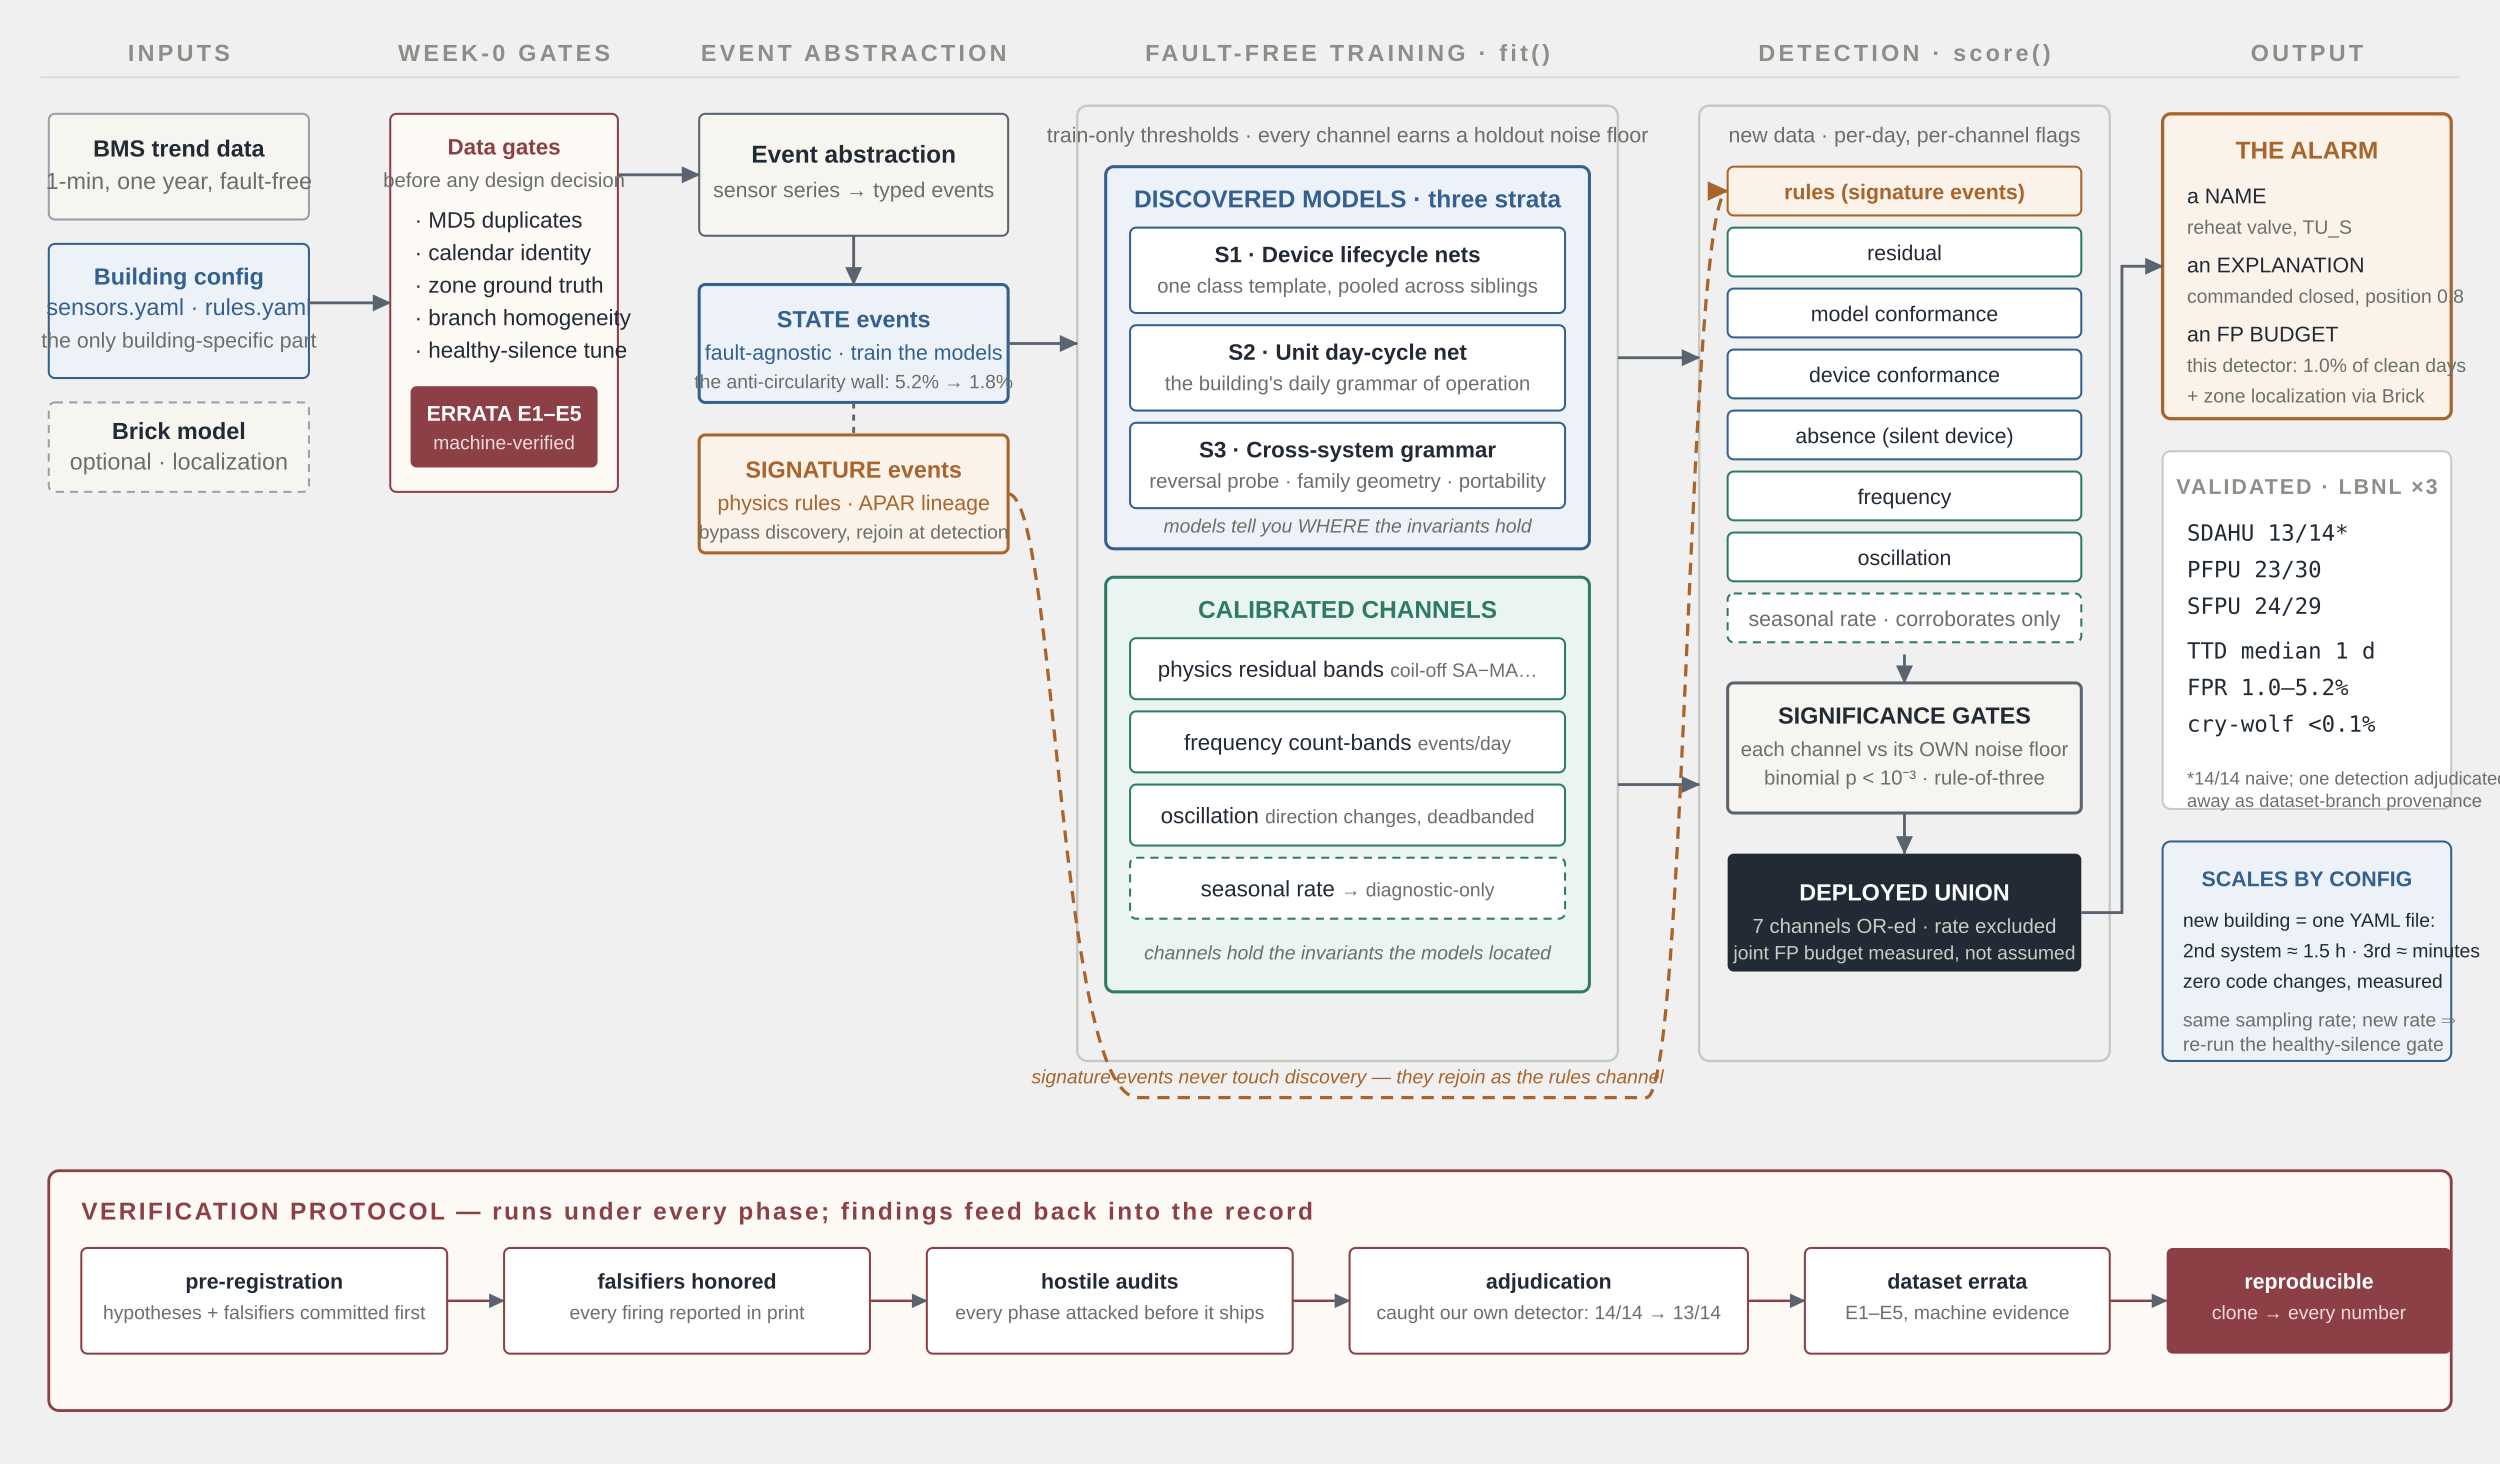
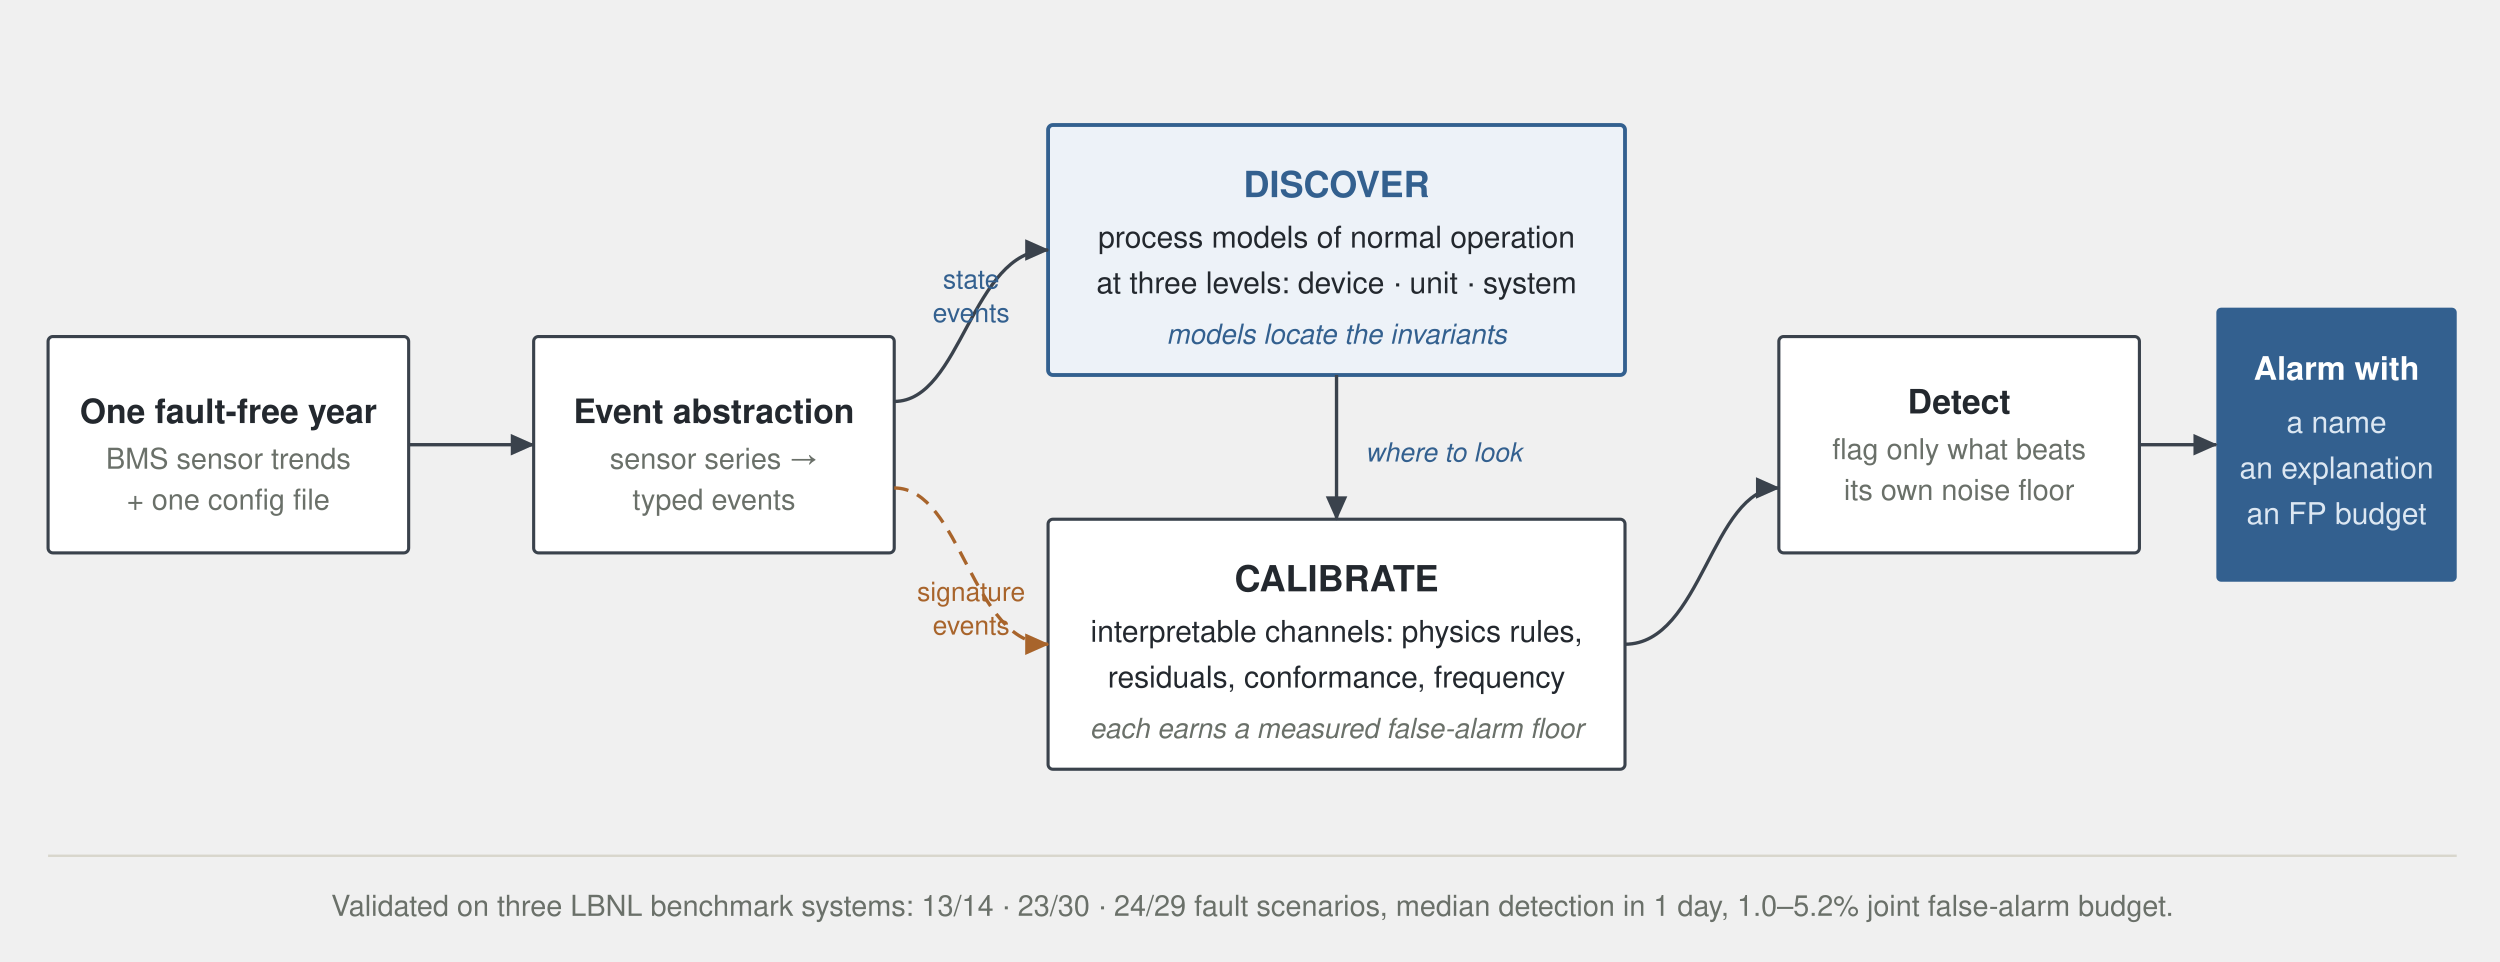
- <svg xmlns="http://www.w3.org/2000/svg" viewBox="0 0 1230 720" width="1230" height="720" font-family="Avenir Next, Segoe UI, Helvetica Neue, Arial, sans-serif">
+ <svg xmlns="http://www.w3.org/2000/svg" viewBox="0 0 1040 400" width="1040" height="400" font-family="Helvetica Neue, Helvetica, Arial, sans-serif">
  <defs>
-     <marker id="arr" viewBox="0 0 8 8" refX="7" refY="4" markerWidth="7" markerHeight="7" orient="auto">
-       <path d="M0,0.6 L7.4,4 L0,7.4 Z" fill="#5A6470" />
+     <marker id="ar" viewBox="0 0 10 10" refX="8.5" refY="5" markerWidth="8" markerHeight="8" orient="auto">
+       <path d="M0,1 L9,5 L0,9 Z" fill="#3A424C" />
    </marker>
-     <marker id="arrA" viewBox="0 0 8 8" refX="7" refY="4" markerWidth="7" markerHeight="7" orient="auto">
-       <path d="M0,0.6 L7.4,4 L0,7.4 Z" fill="#A8642B" />
+     <marker id="arB" viewBox="0 0 10 10" refX="8.5" refY="5" markerWidth="8" markerHeight="8" orient="auto">
+       <path d="M0,1 L9,5 L0,9 Z" fill="#A8642B" />
    </marker>
  </defs>
-   <g font-size="11.5" font-weight="700" letter-spacing="1.6" fill="#8A8F88">
-     <text x="88" y="30" text-anchor="middle">INPUTS</text>
-     <text x="248" y="30" text-anchor="middle">WEEK-0 GATES</text>
-     <text x="420" y="30" text-anchor="middle">EVENT ABSTRACTION</text>
-     <text x="663" y="30" text-anchor="middle">FAULT-FREE TRAINING · fit()</text>
-     <text x="937" y="30" text-anchor="middle">DETECTION · score()</text>
-     <text x="1135" y="30" text-anchor="middle">OUTPUT</text>
+   <rect x="20" y="140" width="150" height="90" rx="2" fill="#FFFFFF" stroke="#3A424C" stroke-width="1.3" />
+   <text x="95" y="176" text-anchor="middle" font-size="14" font-weight="600" fill="#23282E">One fault-free year</text>
+   <text x="95" y="195" text-anchor="middle" font-size="12" fill="#6A7069">BMS sensor trends</text>
+   <text x="95" y="212" text-anchor="middle" font-size="12" fill="#6A7069">+ one config file</text>
+   <rect x="222" y="140" width="150" height="90" rx="2" fill="#FFFFFF" stroke="#3A424C" stroke-width="1.3" />
+   <text x="297" y="176" text-anchor="middle" font-size="14" font-weight="600" fill="#23282E">Event abstraction</text>
+   <text x="297" y="195" text-anchor="middle" font-size="12" fill="#6A7069">sensor series →</text>
+   <text x="297" y="212" text-anchor="middle" font-size="12" fill="#6A7069">typed events</text>
+   <rect x="436" y="52" width="240" height="104" rx="2" fill="#EDF2F8" stroke="#33608F" stroke-width="1.6" />
+   <text x="556" y="82" text-anchor="middle" font-size="15" font-weight="700" fill="#33608F">DISCOVER</text>
+   <text x="556" y="103" text-anchor="middle" font-size="12.5" fill="#23282E">process models of normal operation</text>
+   <text x="556" y="122" text-anchor="middle" font-size="12.5" fill="#23282E">at three levels: device · unit · system</text>
+   <text x="556" y="143" text-anchor="middle" font-size="11.5" font-style="italic" fill="#33608F">models locate the invariants</text>
+   <rect x="436" y="216" width="240" height="104" rx="2" fill="#FFFFFF" stroke="#3A424C" stroke-width="1.3" />
+   <text x="556" y="246" text-anchor="middle" font-size="15" font-weight="700" fill="#23282E">CALIBRATE</text>
+   <text x="556" y="267" text-anchor="middle" font-size="12.5" fill="#23282E">interpretable channels: physics rules,</text>
+   <text x="556" y="286" text-anchor="middle" font-size="12.5" fill="#23282E">residuals, conformance, frequency</text>
+   <text x="556" y="307" text-anchor="middle" font-size="11.5" font-style="italic" fill="#6A7069">each earns a measured false-alarm floor</text>
+   <rect x="740" y="140" width="150" height="90" rx="2" fill="#FFFFFF" stroke="#3A424C" stroke-width="1.3" />
+   <text x="815" y="172" text-anchor="middle" font-size="14" font-weight="600" fill="#23282E">Detect</text>
+   <text x="815" y="191" text-anchor="middle" font-size="12" fill="#6A7069">flag only what beats</text>
+   <text x="815" y="208" text-anchor="middle" font-size="12" fill="#6A7069">its own noise floor</text>
+   <rect x="922" y="128" width="100" height="114" rx="2" fill="#33608F" />
+   <text x="972" y="158" text-anchor="middle" font-size="13.5" font-weight="700" fill="#FFFFFF">Alarm with</text>
+   <text x="972" y="180" text-anchor="middle" font-size="12.5" fill="#DCE7F2">a name</text>
+   <text x="972" y="199" text-anchor="middle" font-size="12.5" fill="#DCE7F2">an explanation</text>
+   <text x="972" y="218" text-anchor="middle" font-size="12.5" fill="#DCE7F2">an FP budget</text>
+   <g stroke="#3A424C" stroke-width="1.4" fill="none">
+     <line x1="170" y1="185" x2="222" y2="185" marker-end="url(#ar)" />
+     <path d="M372,167 C400,167 404,104 436,104" marker-end="url(#ar)" />
+     <path d="M556,156 L556,216" marker-end="url(#ar)" />
+     <path d="M676,268 C708,268 712,203 740,203" marker-end="url(#ar)" />
+     <line x1="890" y1="185" x2="922" y2="185" marker-end="url(#ar)" />
  </g>
-   <line x1="20" y1="38" x2="1210" y2="38" stroke="#DDDBD2" stroke-width="1" />
-   <g font-size="11.5" fill="#212A35">
-     <rect x="24" y="56" width="128" height="52" rx="3" fill="#F6F5F0" stroke="#9AA0A8" />
-     <text x="88" y="77" text-anchor="middle" font-weight="600">BMS trend data</text>
-     <text x="88" y="93" text-anchor="middle" fill="#6A7069">1-min, one year, fault-free</text>
-     <rect x="24" y="120" width="128" height="66" rx="3" fill="#EDF2F8" stroke="#33608F" />
-     <text x="88" y="140" text-anchor="middle" font-weight="600" fill="#33608F">Building config</text>
-     <text x="88" y="155" text-anchor="middle" fill="#33608F">sensors.yaml · rules.yaml</text>
-     <text x="88" y="171" text-anchor="middle" fill="#6A7069" font-size="10.5">the only building-specific part</text>
-     <rect x="24" y="198" width="128" height="44" rx="3" fill="#F6F5F0" stroke="#9AA0A8" stroke-dasharray="4 3" />
-     <text x="88" y="216" text-anchor="middle" font-weight="600">Brick model</text>
-     <text x="88" y="231" text-anchor="middle" fill="#6A7069">optional · localization</text>
-   </g>
-   <rect x="192" y="56" width="112" height="186" rx="3" fill="#FDF9F4" stroke="#8C4045" />
-   <g font-size="11" fill="#212A35">
-     <text x="248" y="76" text-anchor="middle" font-weight="700" fill="#8C4045">Data gates</text>
-     <text x="248" y="92" text-anchor="middle" font-size="10" fill="#6A7069">before any design decision</text>
-     <text x="204" y="112">· MD5 duplicates</text>
-     <text x="204" y="128">· calendar identity</text>
-     <text x="204" y="144">· zone ground truth</text>
-     <text x="204" y="160">· branch homogeneity</text>
-     <text x="204" y="176">· healthy-silence tune</text>
-     <rect x="202" y="190" width="92" height="40" rx="3" fill="#8C4045" />
-     <text x="248" y="207" text-anchor="middle" fill="#FFF" font-weight="600" font-size="10.5">ERRATA E1–E5</text>
-     <text x="248" y="221" text-anchor="middle" fill="#F0D9DA" font-size="9.5">machine-verified</text>
-   </g>
-   <rect x="344" y="56" width="152" height="60" rx="3" fill="#F6F5F0" stroke="#5A6470" />
-   <text x="420" y="80" text-anchor="middle" font-size="12" font-weight="600" fill="#212A35">Event abstraction</text>
-   <text x="420" y="97" text-anchor="middle" font-size="10.5" fill="#6A7069">sensor series → typed events</text>
-   <rect x="344" y="140" width="152" height="58" rx="3" fill="#EDF2F8" stroke="#33608F" stroke-width="1.5" />
-   <text x="420" y="161" text-anchor="middle" font-size="11.5" font-weight="700" fill="#33608F">STATE events</text>
-   <text x="420" y="177" text-anchor="middle" font-size="10.5" fill="#33608F">fault-agnostic · train the models</text>
-   <text x="420" y="191" text-anchor="middle" font-size="9.5" fill="#6A7069">the anti-circularity wall: 5.2% → 1.8%</text>
-   <rect x="344" y="214" width="152" height="58" rx="3" fill="#FBF3E9" stroke="#A8642B" stroke-width="1.5" />
-   <text x="420" y="235" text-anchor="middle" font-size="11.5" font-weight="700" fill="#A8642B">SIGNATURE events</text>
-   <text x="420" y="251" text-anchor="middle" font-size="10.5" fill="#A8642B">physics rules · APAR lineage</text>
-   <text x="420" y="265" text-anchor="middle" font-size="9.5" fill="#6A7069">bypass discovery, rejoin at detection</text>
-   <rect x="530" y="52" width="266" height="470" rx="5" fill="none" stroke="#C6CBC2" stroke-width="1.2" />
-   <text x="663" y="70" text-anchor="middle" font-size="10.5" fill="#6A7069">train-only thresholds · every channel earns a holdout noise floor</text>
-   <rect x="544" y="82" width="238" height="188" rx="4" fill="#EDF2F8" stroke="#33608F" stroke-width="1.5" />
-   <text x="663" y="102" text-anchor="middle" font-size="12" font-weight="700" fill="#33608F">DISCOVERED MODELS · three strata</text>
-   <g font-size="11" fill="#212A35">
-     <rect x="556" y="112" width="214" height="42" rx="3" fill="#FFFFFF" stroke="#33608F" />
-     <text x="663" y="129" text-anchor="middle" font-weight="600">S1 · Device lifecycle nets</text>
-     <text x="663" y="144" text-anchor="middle" font-size="10" fill="#6A7069">one class template, pooled across siblings</text>
-     <rect x="556" y="160" width="214" height="42" rx="3" fill="#FFFFFF" stroke="#33608F" />
-     <text x="663" y="177" text-anchor="middle" font-weight="600">S2 · Unit day-cycle net</text>
-     <text x="663" y="192" text-anchor="middle" font-size="10" fill="#6A7069">the building's daily grammar of operation</text>
-     <rect x="556" y="208" width="214" height="42" rx="3" fill="#FFFFFF" stroke="#33608F" />
-     <text x="663" y="225" text-anchor="middle" font-weight="600">S3 · Cross-system grammar</text>
-     <text x="663" y="240" text-anchor="middle" font-size="10" fill="#6A7069">reversal probe · family geometry · portability</text>
-   </g>
-   <text x="663" y="262" text-anchor="middle" font-size="9.5" fill="#6A7069" font-style="italic">models tell you WHERE the invariants hold</text>
-   <rect x="544" y="284" width="238" height="204" rx="4" fill="#EAF4F0" stroke="#2E7A68" stroke-width="1.5" />
-   <text x="663" y="304" text-anchor="middle" font-size="12" font-weight="700" fill="#2E7A68">CALIBRATED CHANNELS</text>
-   <g font-size="11" fill="#212A35">
-     <rect x="556" y="314" width="214" height="30" rx="3" fill="#FFFFFF" stroke="#2E7A68" />
-     <text x="663" y="333" text-anchor="middle">physics residual bands <tspan fill="#6A7069" font-size="9.5">coil-off SA−MA…</tspan>
+   <text x="404" y="120" text-anchor="middle" font-size="11" fill="#33608F">state</text>
+   <text x="404" y="134" text-anchor="middle" font-size="11" fill="#33608F">events</text>
+   <path d="M372,203 C400,203 404,268 436,268" stroke="#A8642B" stroke-width="1.4" fill="none" stroke-dasharray="6 4" marker-end="url(#arB)" />
+   <text x="404" y="250" text-anchor="middle" font-size="11" fill="#A8642B">signature</text>
+   <text x="404" y="264" text-anchor="middle" font-size="11" fill="#A8642B">events</text>
+   <text x="568" y="192" font-size="11" fill="#33608F" font-style="italic">where to look</text>
+   <line x1="20" y1="356" x2="1022" y2="356" stroke="#D8D6CC" stroke-width="1" />
+   <text x="521" y="381" text-anchor="middle" font-size="12" fill="#6A7069">
+       Validated on three LBNL benchmark systems: 13/14 · 23/30 · 24/29 fault scenarios, median detection in 1 day, 1.0–5.2% joint false-alarm budget.
    </text>
-     <rect x="556" y="350" width="214" height="30" rx="3" fill="#FFFFFF" stroke="#2E7A68" />
-     <text x="663" y="369" text-anchor="middle">frequency count-bands <tspan fill="#6A7069" font-size="9.5">events/day</tspan>
-     </text>
-     <rect x="556" y="386" width="214" height="30" rx="3" fill="#FFFFFF" stroke="#2E7A68" />
-     <text x="663" y="405" text-anchor="middle">oscillation <tspan fill="#6A7069" font-size="9.5">direction changes, deadbanded</tspan>
-     </text>
-     <rect x="556" y="422" width="214" height="30" rx="3" fill="#FFFFFF" stroke="#2E7A68" stroke-dasharray="4 3" />
-     <text x="663" y="441" text-anchor="middle">seasonal rate <tspan fill="#6A7069" font-size="9.5">→ diagnostic-only</tspan>
-     </text>
-     <text x="663" y="472" text-anchor="middle" font-size="9.5" fill="#6A7069" font-style="italic">channels hold the invariants the models located</text>
-   </g>
-   <rect x="836" y="52" width="202" height="470" rx="5" fill="none" stroke="#C6CBC2" stroke-width="1.2" />
-   <text x="937" y="70" text-anchor="middle" font-size="10.5" fill="#6A7069">new data · per-day, per-channel flags</text>
-   <g font-size="10.5" fill="#212A35">
-     <rect x="850" y="82" width="174" height="24" rx="3" fill="#FBF3E9" stroke="#A8642B" />
-     <text x="937" y="98" text-anchor="middle" font-weight="600" fill="#A8642B">rules (signature events)</text>
-     <rect x="850" y="112" width="174" height="24" rx="3" fill="#FFFFFF" stroke="#2E7A68" />
-     <text x="937" y="128" text-anchor="middle">residual</text>
-     <rect x="850" y="142" width="174" height="24" rx="3" fill="#FFFFFF" stroke="#33608F" />
-     <text x="937" y="158" text-anchor="middle">model conformance</text>
-     <rect x="850" y="172" width="174" height="24" rx="3" fill="#FFFFFF" stroke="#33608F" />
-     <text x="937" y="188" text-anchor="middle">device conformance</text>
-     <rect x="850" y="202" width="174" height="24" rx="3" fill="#FFFFFF" stroke="#33608F" />
-     <text x="937" y="218" text-anchor="middle">absence (silent device)</text>
-     <rect x="850" y="232" width="174" height="24" rx="3" fill="#FFFFFF" stroke="#2E7A68" />
-     <text x="937" y="248" text-anchor="middle">frequency</text>
-     <rect x="850" y="262" width="174" height="24" rx="3" fill="#FFFFFF" stroke="#2E7A68" />
-     <text x="937" y="278" text-anchor="middle">oscillation</text>
-     <rect x="850" y="292" width="174" height="24" rx="3" fill="#FFFFFF" stroke="#2E7A68" stroke-dasharray="4 3" />
-     <text x="937" y="308" text-anchor="middle" fill="#6A7069">seasonal rate · corroborates only</text>
-   </g>
-   <rect x="850" y="336" width="174" height="64" rx="3" fill="#F6F5F0" stroke="#5A6470" stroke-width="1.5" />
-   <text x="937" y="356" text-anchor="middle" font-size="11.5" font-weight="700" fill="#212A35">SIGNIFICANCE GATES</text>
-   <text x="937" y="372" text-anchor="middle" font-size="10" fill="#6A7069">each channel vs its OWN noise floor</text>
-   <text x="937" y="386" text-anchor="middle" font-size="10" fill="#6A7069">binomial p &lt; 10⁻³ · rule-of-three</text>
-   <rect x="850" y="420" width="174" height="58" rx="3" fill="#212A35" />
-   <text x="937" y="443" text-anchor="middle" font-size="11.5" font-weight="700" fill="#FFFFFF">DEPLOYED UNION</text>
-   <text x="937" y="459" text-anchor="middle" font-size="10" fill="#C9CDC4">7 channels OR-ed · rate excluded</text>
-   <text x="937" y="472" text-anchor="middle" font-size="9.5" fill="#C9CDC4">joint FP budget measured, not assumed</text>
-   <rect x="1064" y="56" width="142" height="150" rx="4" fill="#FBF3E9" stroke="#A8642B" stroke-width="1.6" />
-   <text x="1135" y="78" text-anchor="middle" font-size="12" font-weight="700" fill="#A8642B">THE ALARM</text>
-   <g font-size="10.5" fill="#212A35">
-     <text x="1076" y="100">a NAME</text>
-     <text x="1076" y="115" fill="#6A7069" font-size="9.5">reheat valve, TU_S</text>
-     <text x="1076" y="134">an EXPLANATION</text>
-     <text x="1076" y="149" fill="#6A7069" font-size="9.5">commanded closed, position 0.8</text>
-     <text x="1076" y="168">an FP BUDGET</text>
-     <text x="1076" y="183" fill="#6A7069" font-size="9.5">this detector: 1.0% of clean days</text>
-     <text x="1076" y="198" fill="#6A7069" font-size="9.5">+ zone localization via Brick</text>
-   </g>
-   <rect x="1064" y="222" width="142" height="176" rx="4" fill="#FFFFFF" stroke="#C6CBC2" />
-   <text x="1135" y="243" text-anchor="middle" font-size="10.5" font-weight="700" letter-spacing="1" fill="#8A8F88">VALIDATED · LBNL ×3</text>
-   <g font-family="SF Mono, Consolas, Menlo, monospace" font-size="11" fill="#212A35">
-     <text x="1076" y="266">SDAHU 13/14*</text>
-     <text x="1076" y="284">PFPU  23/30</text>
-     <text x="1076" y="302">SFPU  24/29</text>
-     <text x="1076" y="324">TTD median 1 d</text>
-     <text x="1076" y="342">FPR 1.0–5.2%</text>
-     <text x="1076" y="360">cry-wolf &lt;0.1%</text>
-   </g>
-   <text x="1076" y="386" font-size="9" fill="#6A7069">*14/14 naive; one detection adjudicated</text>
-   <text x="1076" y="397" font-size="9" fill="#6A7069"> away as dataset-branch provenance</text>
-   <rect x="1064" y="414" width="142" height="108" rx="4" fill="#EDF2F8" stroke="#33608F" />
-   <text x="1135" y="436" text-anchor="middle" font-size="10.5" font-weight="700" fill="#33608F">SCALES BY CONFIG</text>
-   <g font-size="9.5" fill="#212A35">
-     <text x="1074" y="456">new building = one YAML file:</text>
-     <text x="1074" y="471">2nd system ≈ 1.5 h · 3rd ≈ minutes</text>
-     <text x="1074" y="486">zero code changes, measured</text>
-     <text x="1074" y="505" fill="#6A7069">same sampling rate; new rate ⇒</text>
-     <text x="1074" y="517" fill="#6A7069">re-run the healthy-silence gate</text>
-   </g>
-   <g stroke="#5A6470" stroke-width="1.4" fill="none">
-     <line x1="152" y1="149" x2="192" y2="149" marker-end="url(#arr)" />
-     <line x1="304" y1="86" x2="344" y2="86" marker-end="url(#arr)" />
-     <path d="M420,116 L420,140" marker-end="url(#arr)" />
-     <path d="M420,198 L420,214" stroke-dasharray="3 3" />
-     <path d="M496,169 L530,169" marker-end="url(#arr)" />
-     <path d="M796,176 L836,176" marker-end="url(#arr)" />
-     <path d="M796,386 L836,386" marker-end="url(#arr)" />
-     <path d="M937,322 L937,336" marker-end="url(#arr)" />
-     <path d="M937,400 L937,420" marker-end="url(#arr)" />
-     <path d="M1024,449 L1044,449 L1044,131 L1064,131" marker-end="url(#arr)" />
-   </g>
-   <path d="M496,243 C520,243 520,540 560,540 L810,540 C830,540 830,94 850,94" stroke="#A8642B" stroke-width="1.6" fill="none" stroke-dasharray="6 4" marker-end="url(#arrA)" />
-   <text x="663" y="533" text-anchor="middle" font-size="9.5" fill="#A8642B" font-style="italic">signature events never touch discovery — they rejoin as the rules channel</text>
-   <rect x="24" y="576" width="1182" height="118" rx="5" fill="#FDF9F4" stroke="#8C4045" stroke-width="1.4" />
-   <text x="40" y="600" font-size="12" font-weight="700" letter-spacing="1.2" fill="#8C4045">VERIFICATION PROTOCOL — runs under every phase; findings feed back into the record</text>
-   <g font-size="10.5" fill="#212A35">
-     <rect x="40" y="614" width="180" height="52" rx="3" fill="#FFFFFF" stroke="#8C4045" />
-     <text x="130" y="634" text-anchor="middle" font-weight="600">pre-registration</text>
-     <text x="130" y="649" text-anchor="middle" font-size="9.5" fill="#6A7069">hypotheses + falsifiers committed first</text>
-     <rect x="248" y="614" width="180" height="52" rx="3" fill="#FFFFFF" stroke="#8C4045" />
-     <text x="338" y="634" text-anchor="middle" font-weight="600">falsifiers honored</text>
-     <text x="338" y="649" text-anchor="middle" font-size="9.5" fill="#6A7069">every firing reported in print</text>
-     <rect x="456" y="614" width="180" height="52" rx="3" fill="#FFFFFF" stroke="#8C4045" />
-     <text x="546" y="634" text-anchor="middle" font-weight="600">hostile audits</text>
-     <text x="546" y="649" text-anchor="middle" font-size="9.5" fill="#6A7069">every phase attacked before it ships</text>
-     <rect x="664" y="614" width="196" height="52" rx="3" fill="#FFFFFF" stroke="#8C4045" />
-     <text x="762" y="634" text-anchor="middle" font-weight="600">adjudication</text>
-     <text x="762" y="649" text-anchor="middle" font-size="9.5" fill="#6A7069">caught our own detector: 14/14 → 13/14</text>
-     <rect x="888" y="614" width="150" height="52" rx="3" fill="#FFFFFF" stroke="#8C4045" />
-     <text x="963" y="634" text-anchor="middle" font-weight="600">dataset errata</text>
-     <text x="963" y="649" text-anchor="middle" font-size="9.5" fill="#6A7069">E1–E5, machine evidence</text>
-     <rect x="1066" y="614" width="140" height="52" rx="3" fill="#8C4045" />
-     <text x="1136" y="634" text-anchor="middle" font-weight="600" fill="#FFFFFF">reproducible</text>
-     <text x="1136" y="649" text-anchor="middle" font-size="9.5" fill="#F0D9DA">clone → every number</text>
-   </g>
-   <g stroke="#8C4045" stroke-width="1.2" fill="none">
-     <line x1="220" y1="640" x2="248" y2="640" marker-end="url(#arr)" />
-     <line x1="428" y1="640" x2="456" y2="640" marker-end="url(#arr)" />
-     <line x1="636" y1="640" x2="664" y2="640" marker-end="url(#arr)" />
-     <line x1="860" y1="640" x2="888" y2="640" marker-end="url(#arr)" />
-     <line x1="1038" y1="640" x2="1066" y2="640" marker-end="url(#arr)" />
-   </g>
+   <text x="297" y="130" text-anchor="middle" font-size="10.5" fill="#A8642B" font-style="italic" />
</svg>
